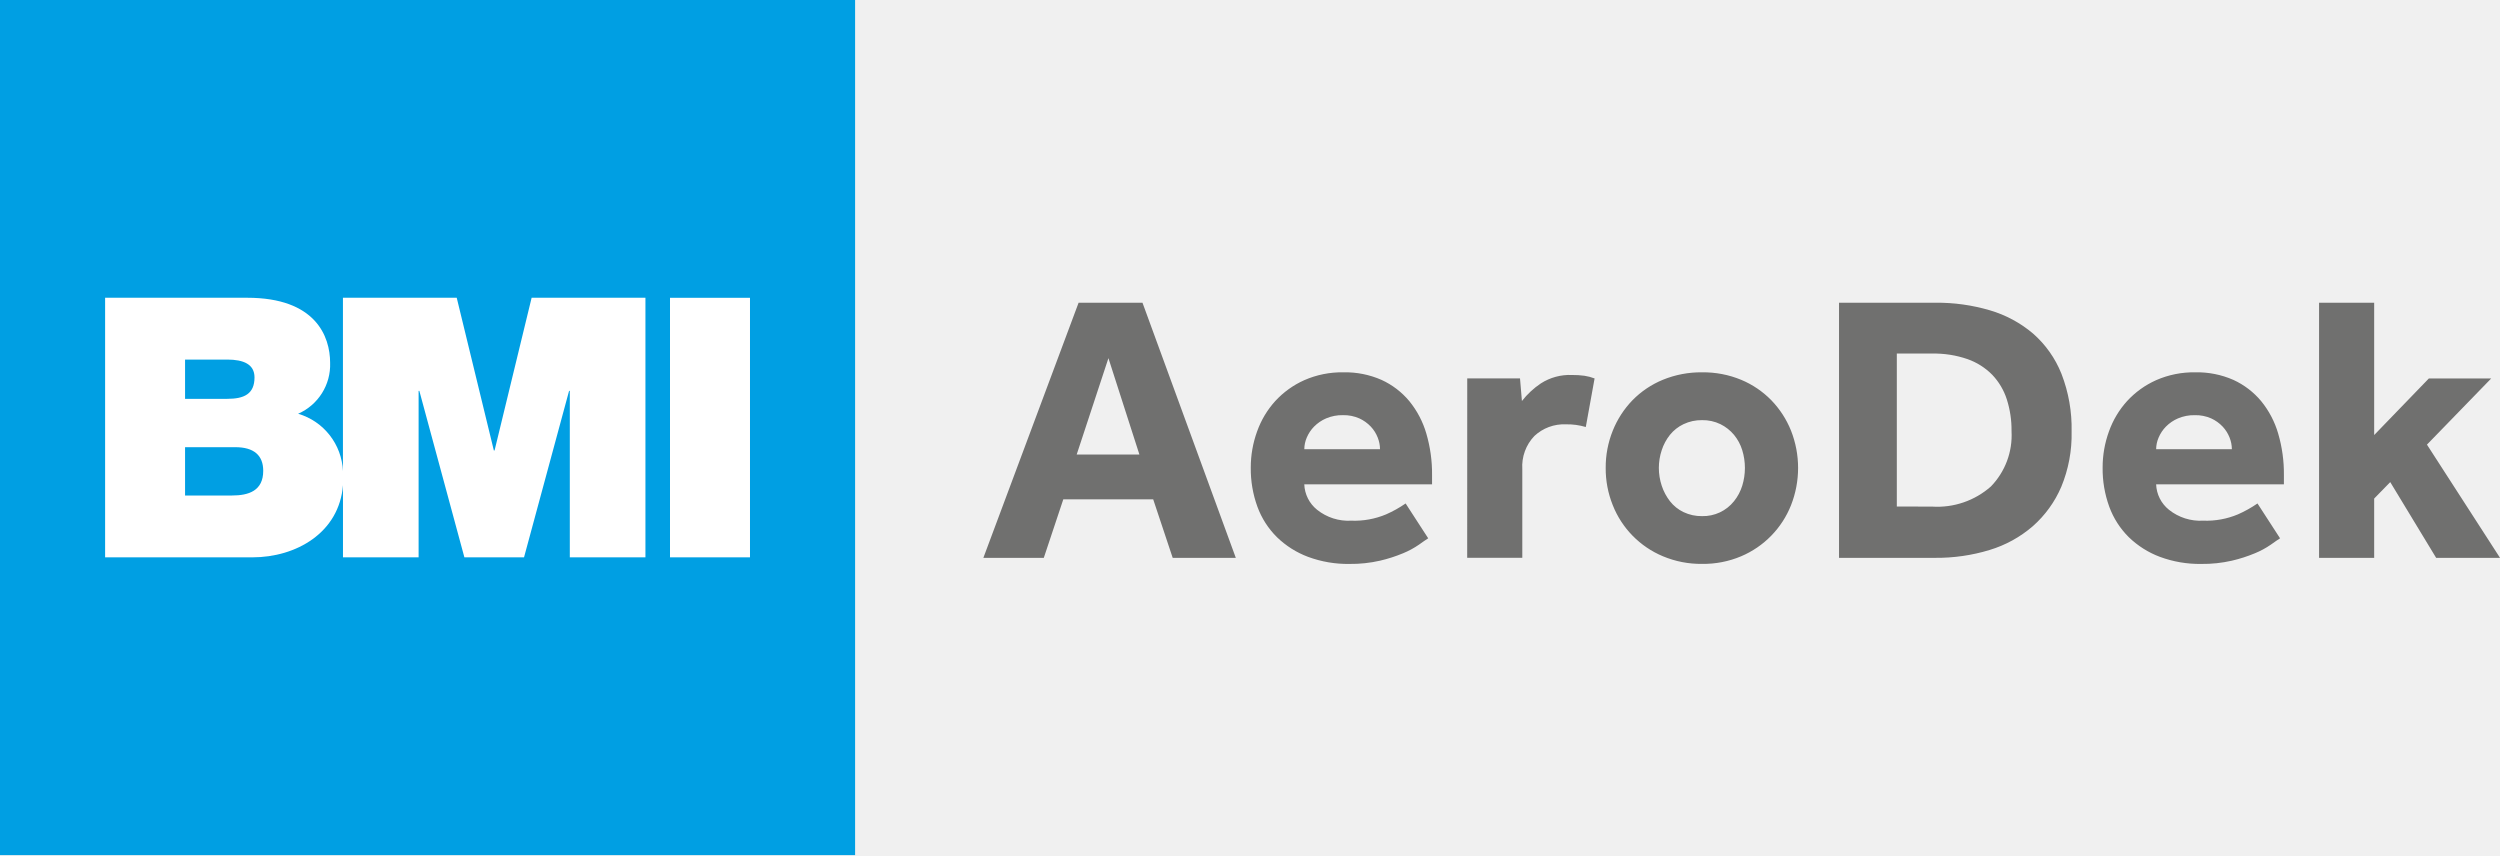
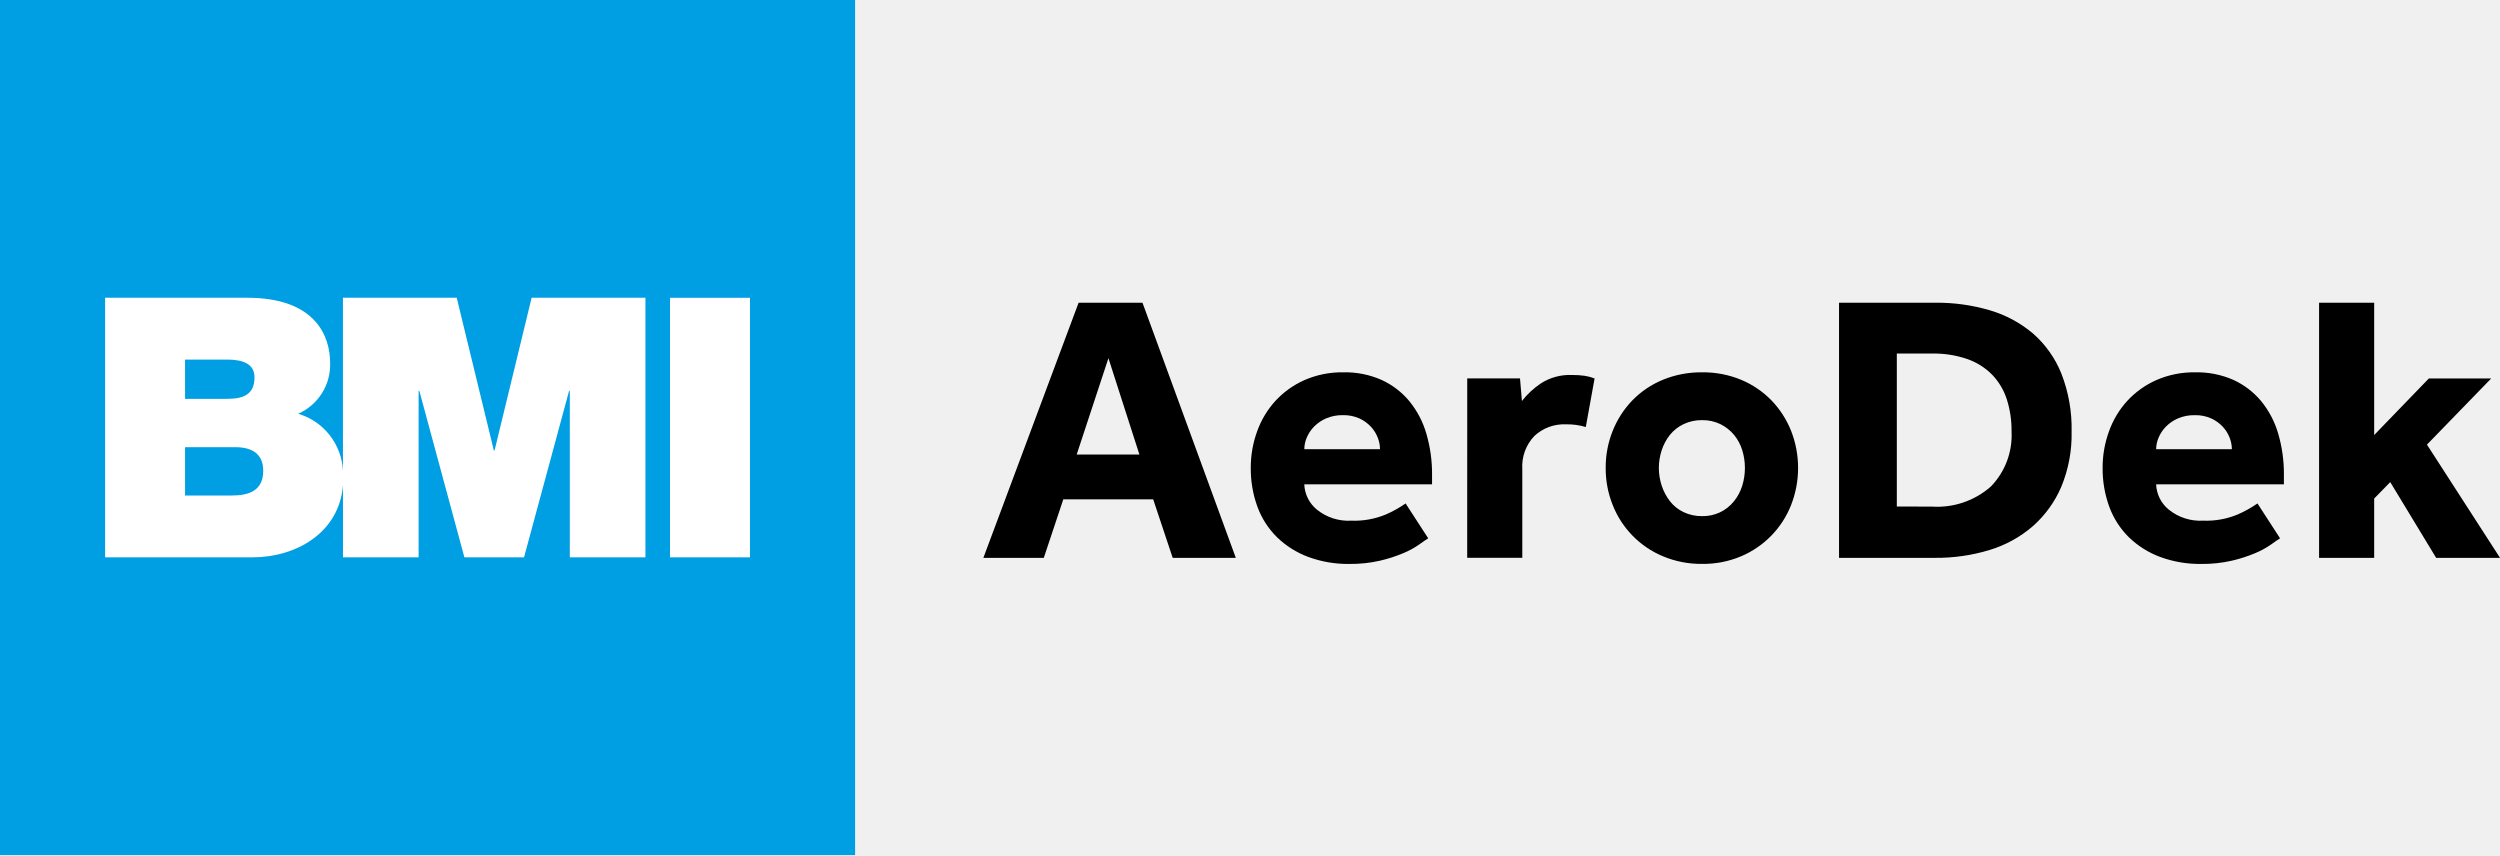
<svg xmlns="http://www.w3.org/2000/svg" viewBox="0 0 263.127 90">
-   <defs>
-     <style>
-       .b{fill:#70706f}.c{fill:#fff}
-     </style>
-   </defs>
  <path fill="#009fe3" d="M0 0h90v90H0z" />
-   <path class="b" d="M113.524 31.86h6.723l9.823 26.853h-6.643l-2.053-6.16h-9.46l-2.053 6.16H103.5zm6.4 15.982l-3.261-10.145-3.342 10.145zM150.32 56.658q-.324.2-.967.664a8.89 8.89 0 01-1.671.906 15.29 15.29 0 01-2.435.785 13.705 13.705 0 01-3.22.342 12.025 12.025 0 01-4.348-.744 9.45 9.45 0 01-3.28-2.074 8.734 8.734 0 01-2.054-3.2 11.626 11.626 0 01-.7-4.126 11.081 11.081 0 01.665-3.8 9.486 9.486 0 011.912-3.2 9.309 9.309 0 013.06-2.2 9.81 9.81 0 014.106-.824 9.45 9.45 0 014.026.8 8.3 8.3 0 012.92 2.235 9.683 9.683 0 011.791 3.42 15 15 0 01.6 4.368v.967h-13.448a3.6 3.6 0 001.35 2.678 5.285 5.285 0 003.6 1.147 8.618 8.618 0 003.663-.665 12.53 12.53 0 002.053-1.147zm-5.073-9.381a3.368 3.368 0 00-.242-1.227 3.594 3.594 0 00-.724-1.147 3.874 3.874 0 00-1.208-.866 4.031 4.031 0 00-1.728-.342 4.31 4.31 0 00-1.771.341 4.017 4.017 0 00-1.269.866 3.728 3.728 0 00-.765 1.147 3.158 3.158 0 00-.261 1.227zM154.427 39.83h5.556l.2 2.376a8.653 8.653 0 011.993-1.853 5.618 5.618 0 013.28-.885 9.117 9.117 0 011.309.081 5.048 5.048 0 011.067.282l-.926 5.112a6.953 6.953 0 00-2.094-.282 4.575 4.575 0 00-3.321 1.229 4.622 4.622 0 00-1.268 3.482v9.34h-5.8zM169.001 49.25a10.308 10.308 0 01.745-3.924 9.9 9.9 0 012.073-3.2 9.548 9.548 0 013.2-2.154 10.563 10.563 0 014.127-.785 10.413 10.413 0 014.106.785 9.588 9.588 0 013.181 2.154 9.881 9.881 0 012.073 3.2 10.71 10.71 0 010 7.85 9.73 9.73 0 01-5.253 5.374 10.207 10.207 0 01-4.108.8 10.354 10.354 0 01-4.127-.805 9.685 9.685 0 01-5.273-5.374 10.311 10.311 0 01-.744-3.925zm10.144 5.073a4.17 4.17 0 003.361-1.57 4.92 4.92 0 00.866-1.63 6.363 6.363 0 000-3.744 4.684 4.684 0 00-.866-1.611 4.371 4.371 0 00-1.429-1.125 4.263 4.263 0 00-1.932-.423 4.4 4.4 0 00-1.953.423 4.1 4.1 0 00-1.429 1.125 5.157 5.157 0 00-.865 1.611 5.94 5.94 0 000 3.744 5.437 5.437 0 00.865 1.63 4 4 0 001.429 1.147 4.4 4.4 0 001.952.423zM193.559 31.861h10.146a19.609 19.609 0 015.737.8 12.439 12.439 0 014.549 2.456 11.07 11.07 0 012.98 4.227 15.843 15.843 0 011.067 6.079 14.372 14.372 0 01-1.088 5.819 11.624 11.624 0 01-3 4.146 12.475 12.475 0 01-4.55 2.5 19.1 19.1 0 01-5.737.826h-10.104zm9.783 21.458a8.527 8.527 0 006.2-2.115 7.739 7.739 0 002.174-5.817 10.6 10.6 0 00-.5-3.362 6.726 6.726 0 00-1.53-2.577 6.849 6.849 0 00-2.6-1.65 10.759 10.759 0 00-3.744-.585h-3.7v16.1zM239.979 56.658q-.323.2-.967.664a8.889 8.889 0 01-1.671.906 15.275 15.275 0 01-2.435.785 13.709 13.709 0 01-3.221.342 12.028 12.028 0 01-4.347-.744 9.462 9.462 0 01-3.282-2.074 8.743 8.743 0 01-2.053-3.2 11.635 11.635 0 01-.7-4.126 11.06 11.06 0 01.665-3.8 9.473 9.473 0 011.912-3.2 9.3 9.3 0 013.06-2.2 9.813 9.813 0 014.106-.824 9.45 9.45 0 014.026.8 8.305 8.305 0 012.92 2.235 9.684 9.684 0 011.791 3.42 15.012 15.012 0 01.6 4.368v.967h-13.448a3.6 3.6 0 001.35 2.677 5.285 5.285 0 003.6 1.147 8.618 8.618 0 003.663-.665 12.532 12.532 0 002.053-1.147zm-5.073-9.38a3.368 3.368 0 00-.242-1.227 3.594 3.594 0 00-.724-1.147 3.87 3.87 0 00-1.207-.866 4.04 4.04 0 00-1.731-.341 4.308 4.308 0 00-1.771.341 3.992 3.992 0 00-1.269.866 3.719 3.719 0 00-.765 1.148 3.158 3.158 0 00-.262 1.227zM244.084 31.86h5.8v13.929l5.757-5.958h6.562l-6.764 6.966 7.69 11.916h-6.723l-4.831-7.972-1.691 1.732v6.24h-5.8z" />
+   <path d="M113.524 31.86h6.723l9.823 26.853h-6.643l-2.053-6.16h-9.46l-2.053 6.16H103.5zm6.4 15.982l-3.261-10.145-3.342 10.145zM150.32 56.658q-.324.2-.967.664a8.89 8.89 0 01-1.671.906 15.29 15.29 0 01-2.435.785 13.705 13.705 0 01-3.22.342 12.025 12.025 0 01-4.348-.744 9.45 9.45 0 01-3.28-2.074 8.734 8.734 0 01-2.054-3.2 11.626 11.626 0 01-.7-4.126 11.081 11.081 0 01.665-3.8 9.486 9.486 0 011.912-3.2 9.309 9.309 0 013.06-2.2 9.81 9.81 0 014.106-.824 9.45 9.45 0 014.026.8 8.3 8.3 0 012.92 2.235 9.683 9.683 0 011.791 3.42 15 15 0 01.6 4.368v.967h-13.448a3.6 3.6 0 001.35 2.678 5.285 5.285 0 003.6 1.147 8.618 8.618 0 003.663-.665 12.53 12.53 0 002.053-1.147zm-5.073-9.381a3.368 3.368 0 00-.242-1.227 3.594 3.594 0 00-.724-1.147 3.874 3.874 0 00-1.208-.866 4.031 4.031 0 00-1.728-.342 4.31 4.31 0 00-1.771.341 4.017 4.017 0 00-1.269.866 3.728 3.728 0 00-.765 1.147 3.158 3.158 0 00-.261 1.227zM154.427 39.83h5.556l.2 2.376a8.653 8.653 0 011.993-1.853 5.618 5.618 0 013.28-.885 9.117 9.117 0 011.309.081 5.048 5.048 0 011.067.282l-.926 5.112a6.953 6.953 0 00-2.094-.282 4.575 4.575 0 00-3.321 1.229 4.622 4.622 0 00-1.268 3.482v9.34h-5.8zM169.001 49.25a10.308 10.308 0 01.745-3.924 9.9 9.9 0 012.073-3.2 9.548 9.548 0 013.2-2.154 10.563 10.563 0 014.127-.785 10.413 10.413 0 014.106.785 9.588 9.588 0 013.181 2.154 9.881 9.881 0 012.073 3.2 10.71 10.71 0 010 7.85 9.73 9.73 0 01-5.253 5.374 10.207 10.207 0 01-4.108.8 10.354 10.354 0 01-4.127-.805 9.685 9.685 0 01-5.273-5.374 10.311 10.311 0 01-.744-3.925zm10.144 5.073a4.17 4.17 0 003.361-1.57 4.92 4.92 0 00.866-1.63 6.363 6.363 0 000-3.744 4.684 4.684 0 00-.866-1.611 4.371 4.371 0 00-1.429-1.125 4.263 4.263 0 00-1.932-.423 4.4 4.4 0 00-1.953.423 4.1 4.1 0 00-1.429 1.125 5.157 5.157 0 00-.865 1.611 5.94 5.94 0 000 3.744 5.437 5.437 0 00.865 1.63 4 4 0 001.429 1.147 4.4 4.4 0 001.952.423zM193.559 31.861h10.146a19.609 19.609 0 015.737.8 12.439 12.439 0 014.549 2.456 11.07 11.07 0 012.98 4.227 15.843 15.843 0 011.067 6.079 14.372 14.372 0 01-1.088 5.819 11.624 11.624 0 01-3 4.146 12.475 12.475 0 01-4.55 2.5 19.1 19.1 0 01-5.737.826h-10.104zm9.783 21.458a8.527 8.527 0 006.2-2.115 7.739 7.739 0 002.174-5.817 10.6 10.6 0 00-.5-3.362 6.726 6.726 0 00-1.53-2.577 6.849 6.849 0 00-2.6-1.65 10.759 10.759 0 00-3.744-.585h-3.7v16.1zM239.979 56.658q-.323.2-.967.664a8.889 8.889 0 01-1.671.906 15.275 15.275 0 01-2.435.785 13.709 13.709 0 01-3.221.342 12.028 12.028 0 01-4.347-.744 9.462 9.462 0 01-3.282-2.074 8.743 8.743 0 01-2.053-3.2 11.635 11.635 0 01-.7-4.126 11.06 11.06 0 01.665-3.8 9.473 9.473 0 011.912-3.2 9.3 9.3 0 013.06-2.2 9.813 9.813 0 014.106-.824 9.45 9.45 0 014.026.8 8.305 8.305 0 012.92 2.235 9.684 9.684 0 011.791 3.42 15.012 15.012 0 01.6 4.368v.967h-13.448a3.6 3.6 0 001.35 2.677 5.285 5.285 0 003.6 1.147 8.618 8.618 0 003.663-.665 12.532 12.532 0 002.053-1.147zm-5.073-9.38a3.368 3.368 0 00-.242-1.227 3.594 3.594 0 00-.724-1.147 3.87 3.87 0 00-1.207-.866 4.04 4.04 0 00-1.731-.341 4.308 4.308 0 00-1.771.341 3.992 3.992 0 00-1.269.866 3.719 3.719 0 00-.765 1.148 3.158 3.158 0 00-.262 1.227zM244.084 31.86h5.8v13.929l5.757-5.958h6.562l-6.764 6.966 7.69 11.916h-6.723l-4.831-7.972-1.691 1.732v6.24h-5.8z" />
  <g>
-     <path class="c" d="M55.954 31.339l-3.9 16.072h-.076L48.07 31.339H36.095V49.59a6.583 6.583 0 00-4.717-6.043 5.629 5.629 0 003.368-5.358c0-2.794-1.53-6.85-8.724-6.85H11.063v27.322h15.5c4.609 0 9.145-2.59 9.536-7.6v7.6h7.96V41.136h.076l4.743 17.525h6.276l4.743-17.525h.076v17.525h7.96V31.339zm-36.476 6.506h4.44c1.722 0 2.869.5 2.869 1.876 0 1.76-1.109 2.257-2.869 2.257h-4.44zm4.937 14.31h-4.937v-5.089h5.282c1.989 0 2.945.88 2.945 2.486 0 2.105-1.53 2.6-3.29 2.6M70.518 31.341h8.419v27.32h-8.419z" />
+     <path fill="#ffffff" d="M55.954 31.339l-3.9 16.072h-.076L48.07 31.339H36.095V49.59a6.583 6.583 0 00-4.717-6.043 5.629 5.629 0 003.368-5.358c0-2.794-1.53-6.85-8.724-6.85H11.063v27.322h15.5c4.609 0 9.145-2.59 9.536-7.6v7.6h7.96V41.136h.076l4.743 17.525h6.276l4.743-17.525h.076v17.525h7.96V31.339zm-36.476 6.506h4.44c1.722 0 2.869.5 2.869 1.876 0 1.76-1.109 2.257-2.869 2.257h-4.44zm4.937 14.31h-4.937v-5.089h5.282c1.989 0 2.945.88 2.945 2.486 0 2.105-1.53 2.6-3.29 2.6M70.518 31.341h8.419v27.32h-8.419z" />
  </g>
</svg>
